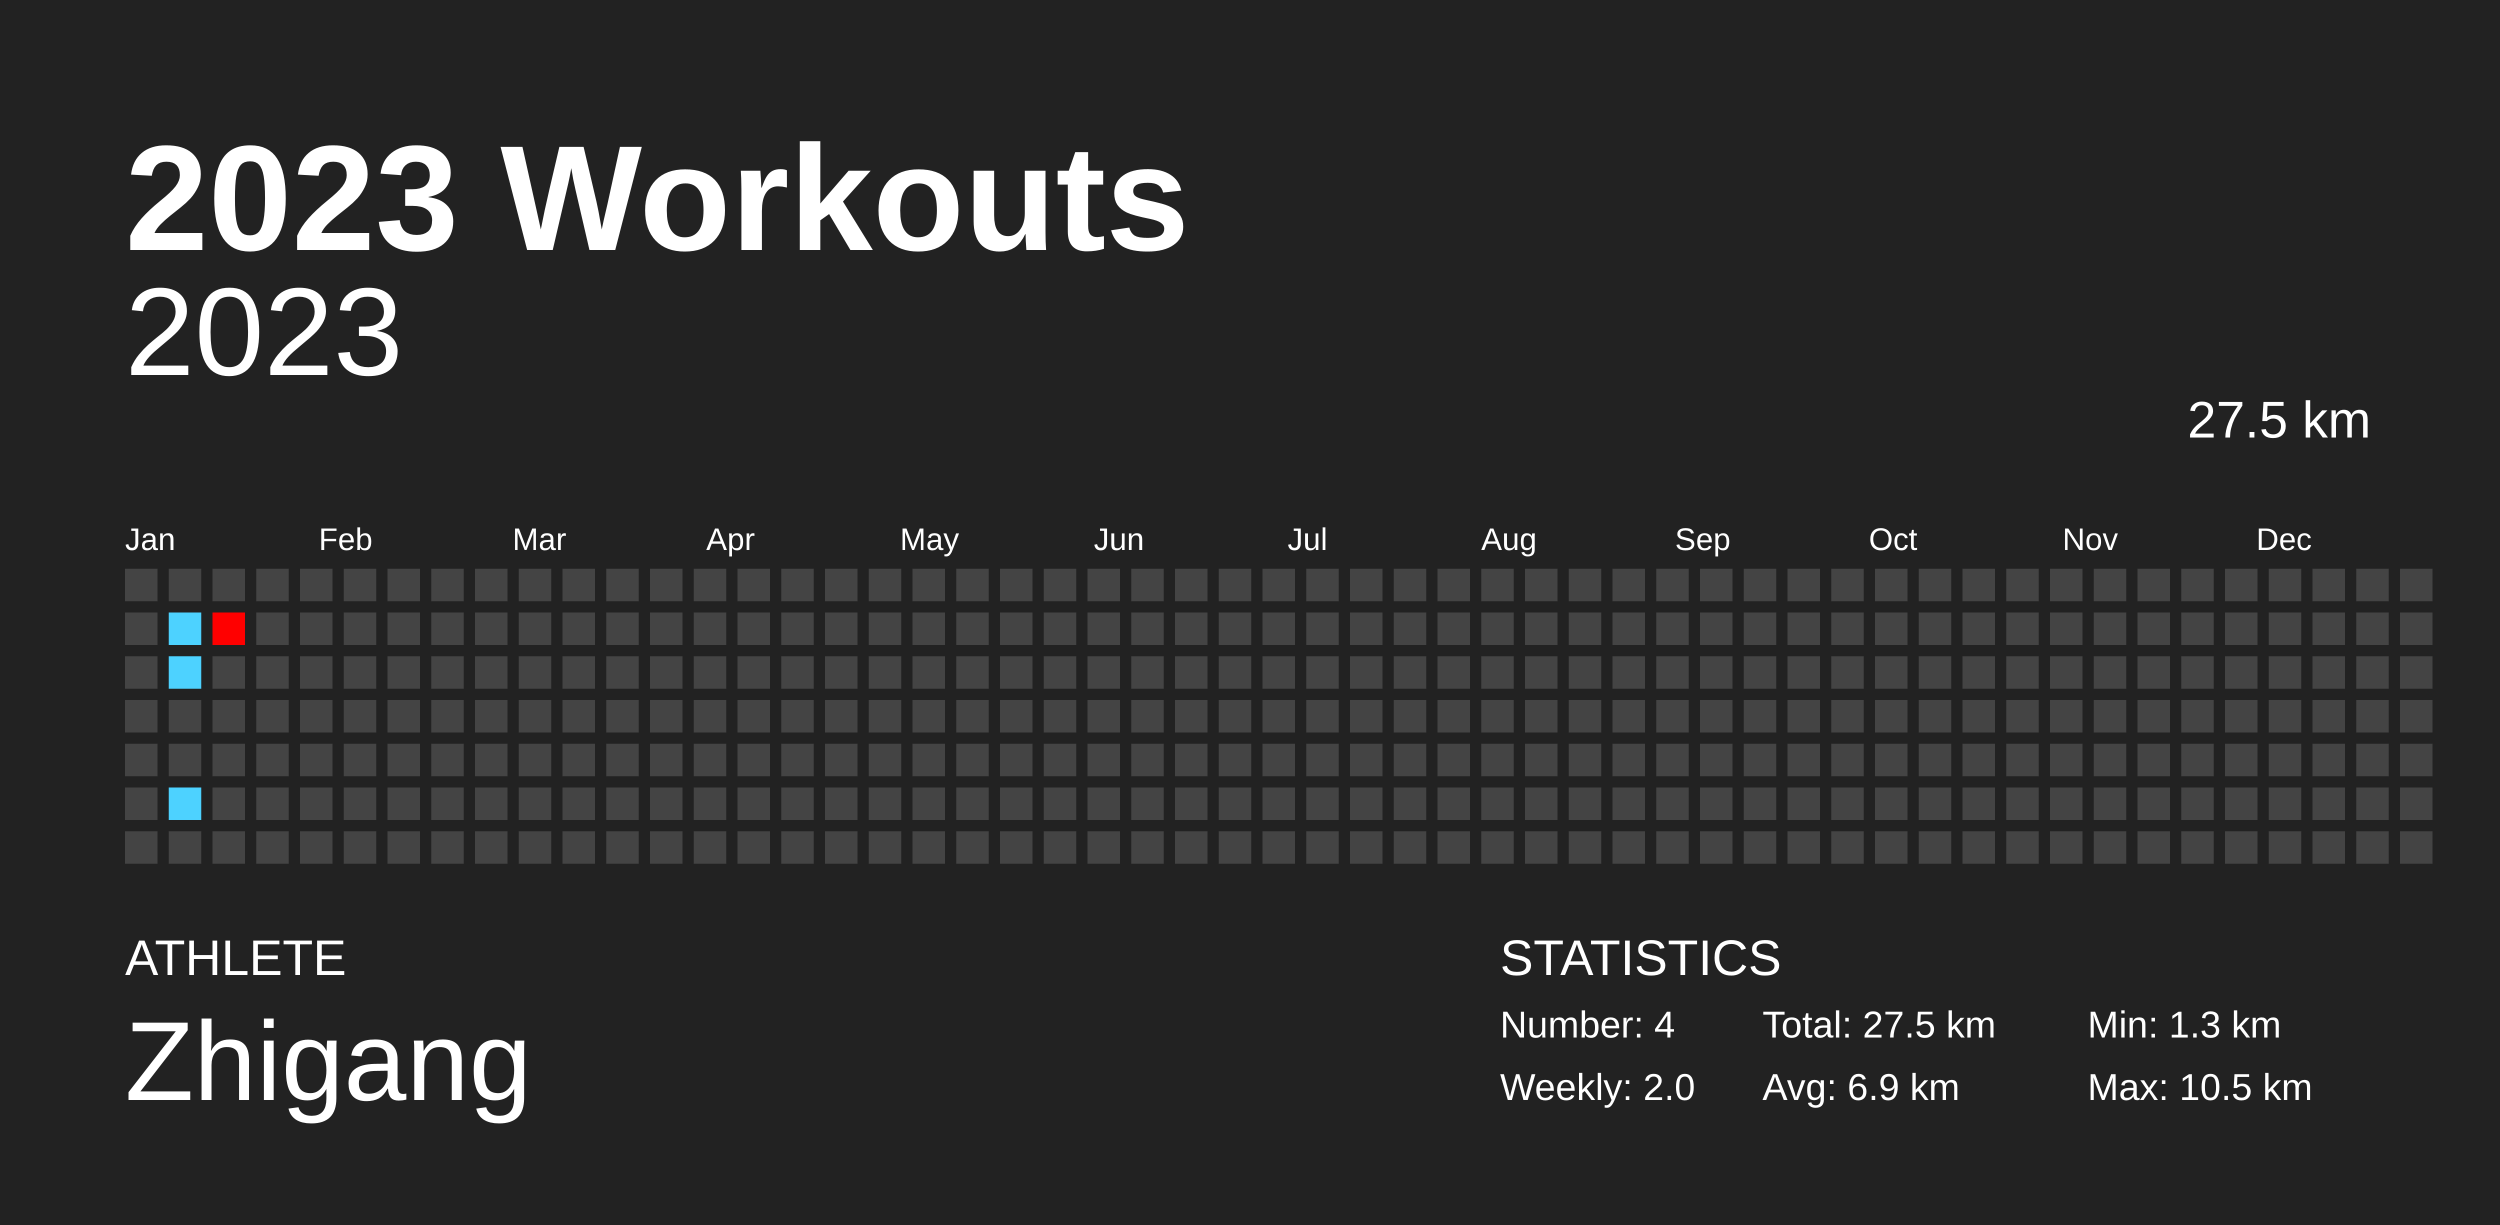
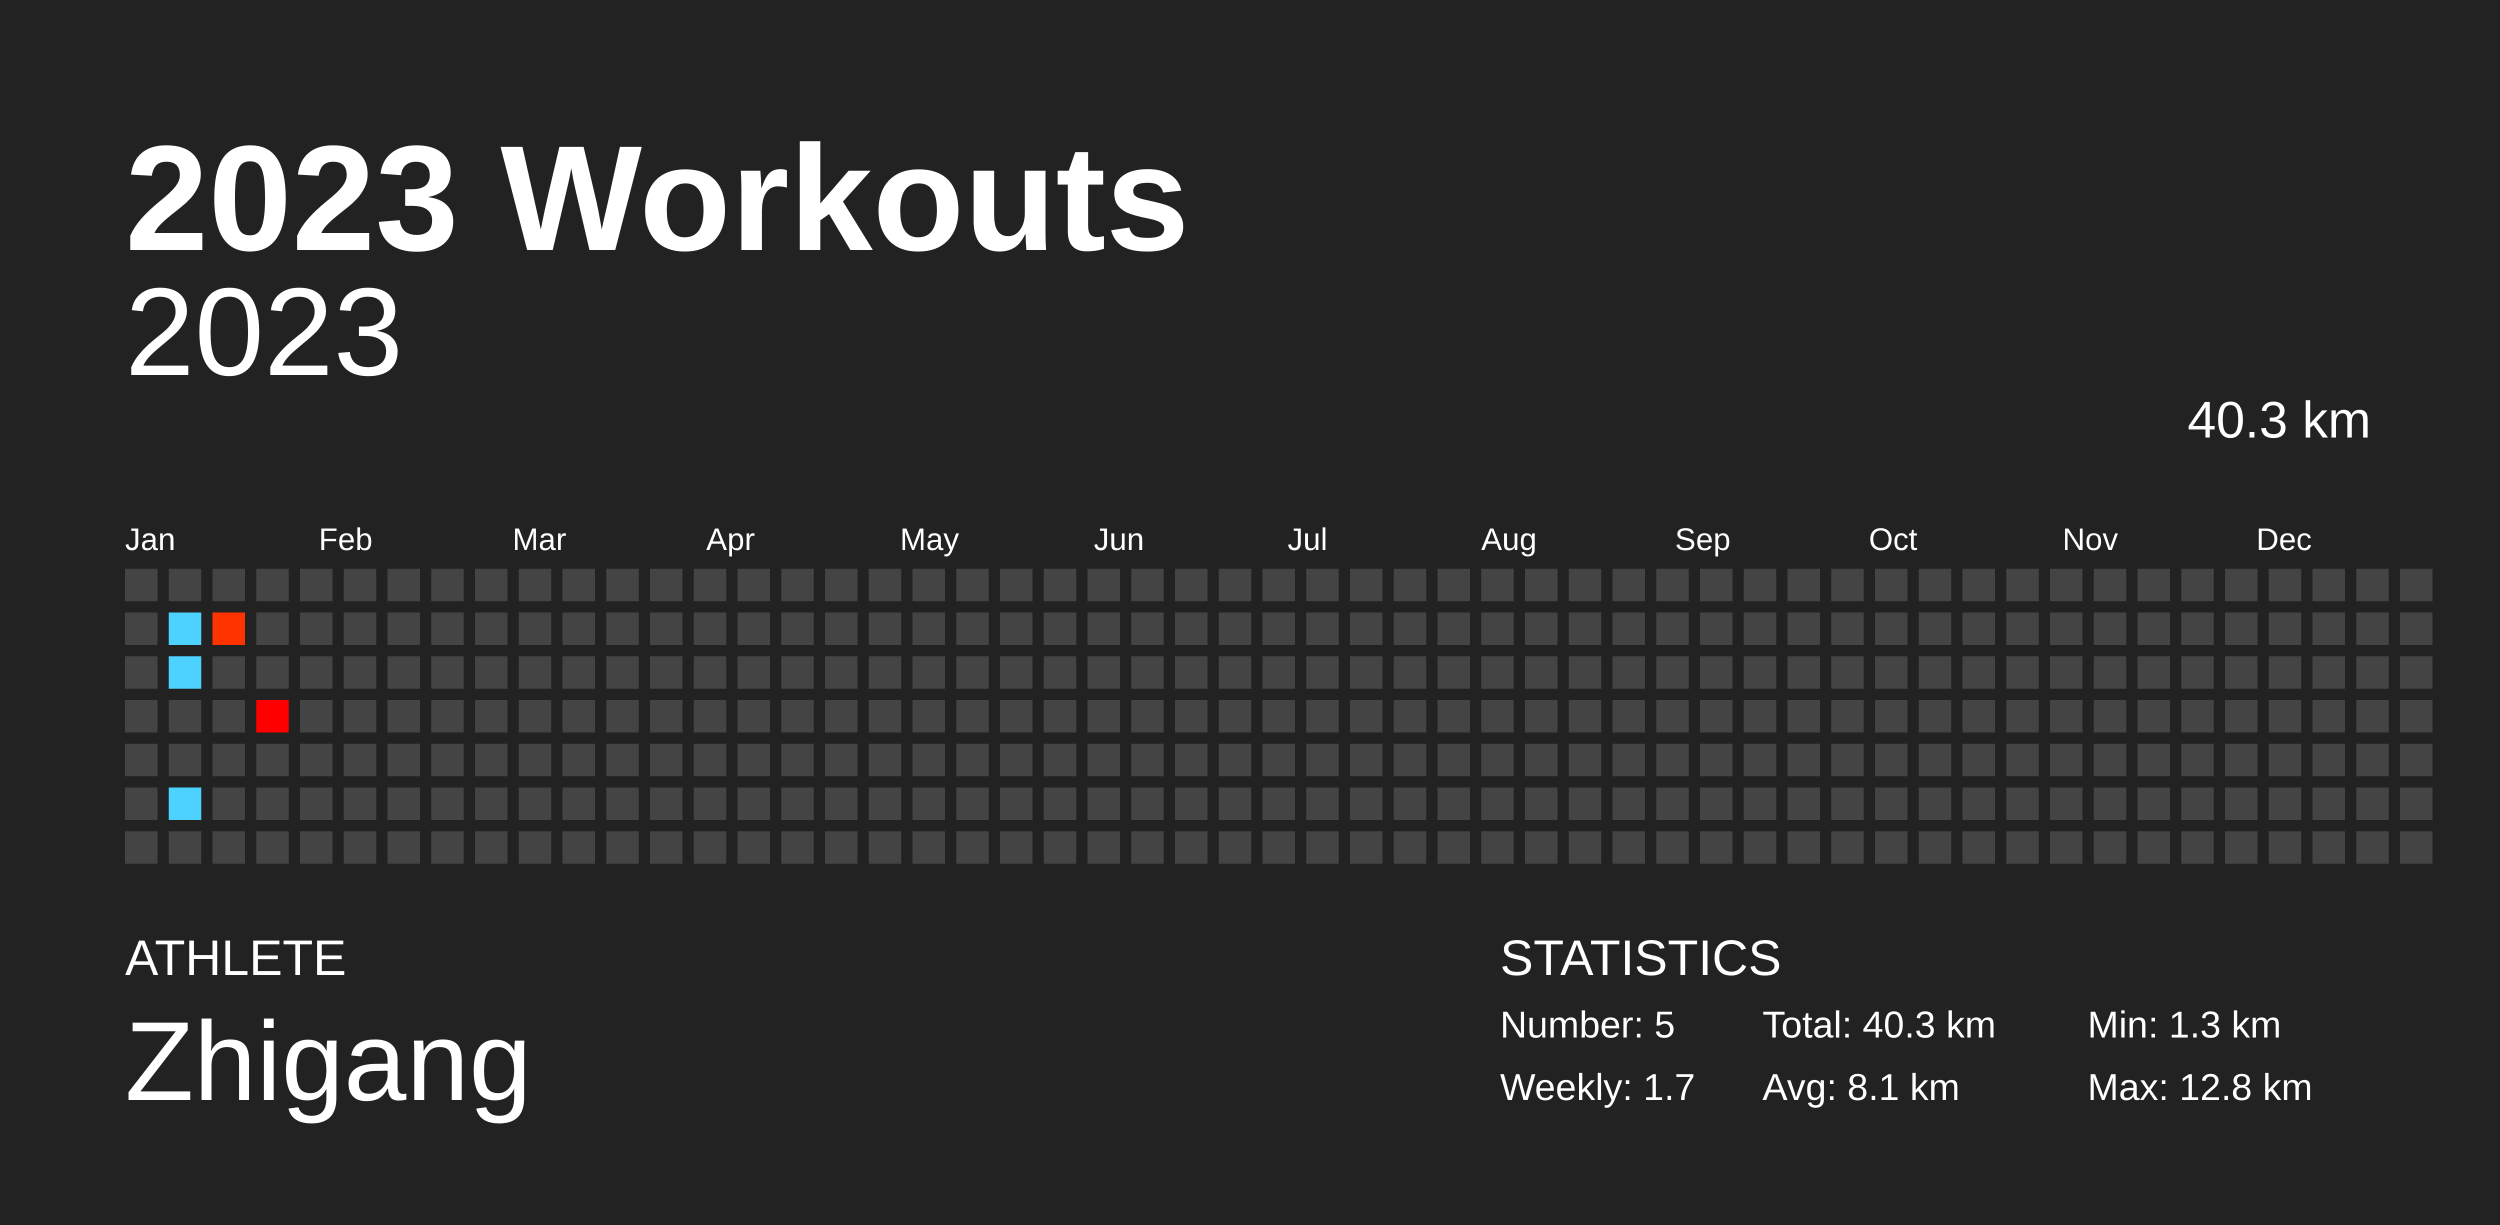
<svg xmlns="http://www.w3.org/2000/svg" baseProfile="full" height="98mm" version="1.1" viewBox="0,0,200,98" width="200mm">
  <defs />
  <rect fill="#222222" height="98" width="200" x="0" y="0" />
  <text fill="#FFFFFF" style="font-size:12px; font-family:Arial; font-weight:bold;" x="10" y="20">2023 Workouts</text>
  <text fill="#FFFFFF" style="font-size:4px; font-family:Arial" x="10" y="78">ATHLETE</text>
  <text fill="#FFFFFF" style="font-size:9px; font-family:Arial" x="10" y="88">Zhigang</text>
  <text fill="#FFFFFF" style="font-size:4px; font-family:Arial" x="120" y="78">STATISTICS</text>
-   <text fill="#FFFFFF" style="font-size:3px; font-family:Arial" x="120" y="83">Number: 4</text>
-   <text fill="#FFFFFF" style="font-size:3px; font-family:Arial" x="120" y="88">Weekly: 2.0</text>
-   <text fill="#FFFFFF" style="font-size:3px; font-family:Arial" x="141" y="83">Total: 27.5 km</text>
-   <text fill="#FFFFFF" style="font-size:3px; font-family:Arial" x="141" y="88">Avg: 6.9 km</text>
+   <text fill="#FFFFFF" style="font-size:3px; font-family:Arial" x="120" y="83">Number: 5</text>
+   <text fill="#FFFFFF" style="font-size:3px; font-family:Arial" x="120" y="88">Weekly: 1.7</text>
+   <text fill="#FFFFFF" style="font-size:3px; font-family:Arial" x="141" y="83">Total: 40.3 km</text>
+   <text fill="#FFFFFF" style="font-size:3px; font-family:Arial" x="141" y="88">Avg: 8.1 km</text>
  <text fill="#FFFFFF" style="font-size:3px; font-family:Arial" x="167" y="83">Min: 1.3 km</text>
-   <text fill="#FFFFFF" style="font-size:3px; font-family:Arial" x="167" y="88">Max: 10.5 km</text>
+   <text fill="#FFFFFF" style="font-size:3px; font-family:Arial" x="167" y="88">Max: 12.8 km</text>
  <text alignment-baseline="hanging" fill="#FFFFFF" style="font-size:10.0px; font-family:Arial;" x="10" y="30">2023</text>
-   <text alignment-baseline="hanging" fill="#FFFFFF" style="font-size:4.125px; font-family:Arial;" x="175" y="35">27.5 km</text>
+   <text alignment-baseline="hanging" fill="#FFFFFF" style="font-size:4.125px; font-family:Arial;" x="175" y="35">40.3 km</text>
  <text fill="#FFFFFF" style="font-size:2.5px; font-family:Arial" x="10.0" y="44">Jan</text>
  <text fill="#FFFFFF" style="font-size:2.5px; font-family:Arial" x="25.5" y="44">Feb</text>
  <text fill="#FFFFFF" style="font-size:2.5px; font-family:Arial" x="41.0" y="44">Mar</text>
  <text fill="#FFFFFF" style="font-size:2.5px; font-family:Arial" x="56.5" y="44">Apr</text>
  <text fill="#FFFFFF" style="font-size:2.5px; font-family:Arial" x="72.0" y="44">May</text>
  <text fill="#FFFFFF" style="font-size:2.5px; font-family:Arial" x="87.5" y="44">Jun</text>
  <text fill="#FFFFFF" style="font-size:2.5px; font-family:Arial" x="103.0" y="44">Jul</text>
  <text fill="#FFFFFF" style="font-size:2.5px; font-family:Arial" x="118.5" y="44">Aug</text>
  <text fill="#FFFFFF" style="font-size:2.5px; font-family:Arial" x="134.0" y="44">Sep</text>
  <text fill="#FFFFFF" style="font-size:2.5px; font-family:Arial" x="149.5" y="44">Oct</text>
  <text fill="#FFFFFF" style="font-size:2.5px; font-family:Arial" x="165.0" y="44">Nov</text>
  <text fill="#FFFFFF" style="font-size:2.5px; font-family:Arial" x="180.5" y="44">Dec</text>
  <rect fill="#444444" height="2.6" width="2.6" x="10.0" y="45.5" />
  <rect fill="#444444" height="2.6" width="2.6" x="10.0" y="49.0" />
  <rect fill="#444444" height="2.6" width="2.6" x="10.0" y="52.5" />
  <rect fill="#444444" height="2.6" width="2.6" x="10.0" y="56.0" />
  <rect fill="#444444" height="2.6" width="2.6" x="10.0" y="59.5" />
  <rect fill="#444444" height="2.6" width="2.6" x="10.0" y="63.0" />
  <rect fill="#444444" height="2.6" width="2.6" x="10.0" y="66.5" />
  <rect fill="#444444" height="2.6" width="2.6" x="13.5" y="45.5" />
  <rect fill="#4dd2ff" height="2.6" width="2.6" x="13.5" y="49.0" />
  <rect fill="#4dd2ff" height="2.6" width="2.6" x="13.5" y="52.5" />
  <rect fill="#444444" height="2.6" width="2.6" x="13.5" y="56.0" />
  <rect fill="#444444" height="2.6" width="2.6" x="13.5" y="59.5" />
  <rect fill="#4dd2ff" height="2.6" width="2.6" x="13.5" y="63.0" />
  <rect fill="#444444" height="2.6" width="2.6" x="13.5" y="66.5" />
  <rect fill="#444444" height="2.6" width="2.6" x="17.0" y="45.5" />
-   <rect fill="#ff0000" height="2.6" width="2.6" x="17.0" y="49.0" />
+   <rect fill="#ff3300" height="2.6" width="2.6" x="17.0" y="49.0" />
  <rect fill="#444444" height="2.6" width="2.6" x="17.0" y="52.5" />
  <rect fill="#444444" height="2.6" width="2.6" x="17.0" y="56.0" />
  <rect fill="#444444" height="2.6" width="2.6" x="17.0" y="59.5" />
  <rect fill="#444444" height="2.6" width="2.6" x="17.0" y="63.0" />
  <rect fill="#444444" height="2.6" width="2.6" x="17.0" y="66.5" />
  <rect fill="#444444" height="2.6" width="2.6" x="20.5" y="45.5" />
  <rect fill="#444444" height="2.6" width="2.6" x="20.5" y="49.0" />
  <rect fill="#444444" height="2.6" width="2.6" x="20.5" y="52.5" />
-   <rect fill="#444444" height="2.6" width="2.6" x="20.5" y="56.0" />
+   <rect fill="#ff0000" height="2.6" width="2.6" x="20.5" y="56.0" />
  <rect fill="#444444" height="2.6" width="2.6" x="20.5" y="59.5" />
  <rect fill="#444444" height="2.6" width="2.6" x="20.5" y="63.0" />
  <rect fill="#444444" height="2.6" width="2.6" x="20.5" y="66.5" />
  <rect fill="#444444" height="2.6" width="2.6" x="24.0" y="45.5" />
  <rect fill="#444444" height="2.6" width="2.6" x="24.0" y="49.0" />
  <rect fill="#444444" height="2.6" width="2.6" x="24.0" y="52.5" />
  <rect fill="#444444" height="2.6" width="2.6" x="24.0" y="56.0" />
  <rect fill="#444444" height="2.6" width="2.6" x="24.0" y="59.5" />
  <rect fill="#444444" height="2.6" width="2.6" x="24.0" y="63.0" />
  <rect fill="#444444" height="2.6" width="2.6" x="24.0" y="66.5" />
  <rect fill="#444444" height="2.6" width="2.6" x="27.5" y="45.5" />
  <rect fill="#444444" height="2.6" width="2.6" x="27.5" y="49.0" />
  <rect fill="#444444" height="2.6" width="2.6" x="27.5" y="52.5" />
  <rect fill="#444444" height="2.6" width="2.6" x="27.5" y="56.0" />
  <rect fill="#444444" height="2.6" width="2.6" x="27.5" y="59.5" />
  <rect fill="#444444" height="2.6" width="2.6" x="27.5" y="63.0" />
  <rect fill="#444444" height="2.6" width="2.6" x="27.5" y="66.5" />
  <rect fill="#444444" height="2.6" width="2.6" x="31.0" y="45.5" />
  <rect fill="#444444" height="2.6" width="2.6" x="31.0" y="49.0" />
  <rect fill="#444444" height="2.6" width="2.6" x="31.0" y="52.5" />
  <rect fill="#444444" height="2.6" width="2.6" x="31.0" y="56.0" />
  <rect fill="#444444" height="2.6" width="2.6" x="31.0" y="59.5" />
  <rect fill="#444444" height="2.6" width="2.6" x="31.0" y="63.0" />
  <rect fill="#444444" height="2.6" width="2.6" x="31.0" y="66.5" />
  <rect fill="#444444" height="2.6" width="2.6" x="34.5" y="45.5" />
  <rect fill="#444444" height="2.6" width="2.6" x="34.5" y="49.0" />
  <rect fill="#444444" height="2.6" width="2.6" x="34.5" y="52.5" />
  <rect fill="#444444" height="2.6" width="2.6" x="34.5" y="56.0" />
  <rect fill="#444444" height="2.6" width="2.6" x="34.5" y="59.5" />
  <rect fill="#444444" height="2.6" width="2.6" x="34.5" y="63.0" />
  <rect fill="#444444" height="2.6" width="2.6" x="34.5" y="66.5" />
  <rect fill="#444444" height="2.6" width="2.6" x="38.0" y="45.5" />
  <rect fill="#444444" height="2.6" width="2.6" x="38.0" y="49.0" />
  <rect fill="#444444" height="2.6" width="2.6" x="38.0" y="52.5" />
  <rect fill="#444444" height="2.6" width="2.6" x="38.0" y="56.0" />
  <rect fill="#444444" height="2.6" width="2.6" x="38.0" y="59.5" />
  <rect fill="#444444" height="2.6" width="2.6" x="38.0" y="63.0" />
  <rect fill="#444444" height="2.6" width="2.6" x="38.0" y="66.5" />
  <rect fill="#444444" height="2.6" width="2.6" x="41.5" y="45.5" />
  <rect fill="#444444" height="2.6" width="2.6" x="41.5" y="49.0" />
  <rect fill="#444444" height="2.6" width="2.6" x="41.5" y="52.5" />
  <rect fill="#444444" height="2.6" width="2.6" x="41.5" y="56.0" />
  <rect fill="#444444" height="2.6" width="2.6" x="41.5" y="59.5" />
  <rect fill="#444444" height="2.6" width="2.6" x="41.5" y="63.0" />
  <rect fill="#444444" height="2.6" width="2.6" x="41.5" y="66.5" />
  <rect fill="#444444" height="2.6" width="2.6" x="45.0" y="45.5" />
  <rect fill="#444444" height="2.6" width="2.6" x="45.0" y="49.0" />
  <rect fill="#444444" height="2.6" width="2.6" x="45.0" y="52.5" />
  <rect fill="#444444" height="2.6" width="2.6" x="45.0" y="56.0" />
  <rect fill="#444444" height="2.6" width="2.6" x="45.0" y="59.5" />
  <rect fill="#444444" height="2.6" width="2.6" x="45.0" y="63.0" />
  <rect fill="#444444" height="2.6" width="2.6" x="45.0" y="66.5" />
  <rect fill="#444444" height="2.6" width="2.6" x="48.5" y="45.5" />
  <rect fill="#444444" height="2.6" width="2.6" x="48.5" y="49.0" />
  <rect fill="#444444" height="2.6" width="2.6" x="48.5" y="52.5" />
  <rect fill="#444444" height="2.6" width="2.6" x="48.5" y="56.0" />
  <rect fill="#444444" height="2.6" width="2.6" x="48.5" y="59.5" />
  <rect fill="#444444" height="2.6" width="2.6" x="48.5" y="63.0" />
  <rect fill="#444444" height="2.6" width="2.6" x="48.5" y="66.5" />
  <rect fill="#444444" height="2.6" width="2.6" x="52.0" y="45.5" />
  <rect fill="#444444" height="2.6" width="2.6" x="52.0" y="49.0" />
  <rect fill="#444444" height="2.6" width="2.6" x="52.0" y="52.5" />
  <rect fill="#444444" height="2.6" width="2.6" x="52.0" y="56.0" />
  <rect fill="#444444" height="2.6" width="2.6" x="52.0" y="59.5" />
  <rect fill="#444444" height="2.6" width="2.6" x="52.0" y="63.0" />
  <rect fill="#444444" height="2.6" width="2.6" x="52.0" y="66.5" />
  <rect fill="#444444" height="2.6" width="2.6" x="55.5" y="45.5" />
  <rect fill="#444444" height="2.6" width="2.6" x="55.5" y="49.0" />
  <rect fill="#444444" height="2.6" width="2.6" x="55.5" y="52.5" />
  <rect fill="#444444" height="2.6" width="2.6" x="55.5" y="56.0" />
  <rect fill="#444444" height="2.6" width="2.6" x="55.5" y="59.5" />
  <rect fill="#444444" height="2.6" width="2.6" x="55.5" y="63.0" />
  <rect fill="#444444" height="2.6" width="2.6" x="55.5" y="66.5" />
  <rect fill="#444444" height="2.6" width="2.6" x="59.0" y="45.5" />
  <rect fill="#444444" height="2.6" width="2.6" x="59.0" y="49.0" />
  <rect fill="#444444" height="2.6" width="2.6" x="59.0" y="52.5" />
  <rect fill="#444444" height="2.6" width="2.6" x="59.0" y="56.0" />
  <rect fill="#444444" height="2.6" width="2.6" x="59.0" y="59.5" />
  <rect fill="#444444" height="2.6" width="2.6" x="59.0" y="63.0" />
  <rect fill="#444444" height="2.6" width="2.6" x="59.0" y="66.5" />
  <rect fill="#444444" height="2.6" width="2.6" x="62.5" y="45.5" />
  <rect fill="#444444" height="2.6" width="2.6" x="62.5" y="49.0" />
  <rect fill="#444444" height="2.6" width="2.6" x="62.5" y="52.5" />
  <rect fill="#444444" height="2.6" width="2.6" x="62.5" y="56.0" />
  <rect fill="#444444" height="2.6" width="2.6" x="62.5" y="59.5" />
  <rect fill="#444444" height="2.6" width="2.6" x="62.5" y="63.0" />
  <rect fill="#444444" height="2.6" width="2.6" x="62.5" y="66.5" />
  <rect fill="#444444" height="2.6" width="2.6" x="66.0" y="45.5" />
  <rect fill="#444444" height="2.6" width="2.6" x="66.0" y="49.0" />
  <rect fill="#444444" height="2.6" width="2.6" x="66.0" y="52.5" />
  <rect fill="#444444" height="2.6" width="2.6" x="66.0" y="56.0" />
  <rect fill="#444444" height="2.6" width="2.6" x="66.0" y="59.5" />
  <rect fill="#444444" height="2.6" width="2.6" x="66.0" y="63.0" />
  <rect fill="#444444" height="2.6" width="2.6" x="66.0" y="66.5" />
  <rect fill="#444444" height="2.6" width="2.6" x="69.5" y="45.5" />
  <rect fill="#444444" height="2.6" width="2.6" x="69.5" y="49.0" />
  <rect fill="#444444" height="2.6" width="2.6" x="69.5" y="52.5" />
  <rect fill="#444444" height="2.6" width="2.6" x="69.5" y="56.0" />
  <rect fill="#444444" height="2.6" width="2.6" x="69.5" y="59.5" />
  <rect fill="#444444" height="2.6" width="2.6" x="69.5" y="63.0" />
  <rect fill="#444444" height="2.6" width="2.6" x="69.5" y="66.5" />
  <rect fill="#444444" height="2.6" width="2.6" x="73.0" y="45.5" />
  <rect fill="#444444" height="2.6" width="2.6" x="73.0" y="49.0" />
  <rect fill="#444444" height="2.6" width="2.6" x="73.0" y="52.5" />
  <rect fill="#444444" height="2.6" width="2.6" x="73.0" y="56.0" />
  <rect fill="#444444" height="2.6" width="2.6" x="73.0" y="59.5" />
  <rect fill="#444444" height="2.6" width="2.6" x="73.0" y="63.0" />
  <rect fill="#444444" height="2.6" width="2.6" x="73.0" y="66.5" />
  <rect fill="#444444" height="2.6" width="2.6" x="76.5" y="45.5" />
  <rect fill="#444444" height="2.6" width="2.6" x="76.5" y="49.0" />
  <rect fill="#444444" height="2.6" width="2.6" x="76.5" y="52.5" />
  <rect fill="#444444" height="2.6" width="2.6" x="76.5" y="56.0" />
  <rect fill="#444444" height="2.6" width="2.6" x="76.5" y="59.5" />
  <rect fill="#444444" height="2.6" width="2.6" x="76.5" y="63.0" />
  <rect fill="#444444" height="2.6" width="2.6" x="76.5" y="66.5" />
  <rect fill="#444444" height="2.6" width="2.6" x="80.0" y="45.5" />
  <rect fill="#444444" height="2.6" width="2.6" x="80.0" y="49.0" />
  <rect fill="#444444" height="2.6" width="2.6" x="80.0" y="52.5" />
  <rect fill="#444444" height="2.6" width="2.6" x="80.0" y="56.0" />
  <rect fill="#444444" height="2.6" width="2.6" x="80.0" y="59.5" />
  <rect fill="#444444" height="2.6" width="2.6" x="80.0" y="63.0" />
  <rect fill="#444444" height="2.6" width="2.6" x="80.0" y="66.5" />
  <rect fill="#444444" height="2.6" width="2.6" x="83.5" y="45.5" />
  <rect fill="#444444" height="2.6" width="2.6" x="83.5" y="49.0" />
  <rect fill="#444444" height="2.6" width="2.6" x="83.5" y="52.5" />
  <rect fill="#444444" height="2.6" width="2.6" x="83.5" y="56.0" />
  <rect fill="#444444" height="2.6" width="2.6" x="83.5" y="59.5" />
  <rect fill="#444444" height="2.6" width="2.6" x="83.5" y="63.0" />
  <rect fill="#444444" height="2.6" width="2.6" x="83.5" y="66.5" />
  <rect fill="#444444" height="2.6" width="2.6" x="87.0" y="45.5" />
  <rect fill="#444444" height="2.6" width="2.6" x="87.0" y="49.0" />
  <rect fill="#444444" height="2.6" width="2.6" x="87.0" y="52.5" />
  <rect fill="#444444" height="2.6" width="2.6" x="87.0" y="56.0" />
  <rect fill="#444444" height="2.6" width="2.6" x="87.0" y="59.5" />
  <rect fill="#444444" height="2.6" width="2.6" x="87.0" y="63.0" />
  <rect fill="#444444" height="2.6" width="2.6" x="87.0" y="66.5" />
  <rect fill="#444444" height="2.6" width="2.6" x="90.5" y="45.5" />
  <rect fill="#444444" height="2.6" width="2.6" x="90.5" y="49.0" />
  <rect fill="#444444" height="2.6" width="2.6" x="90.5" y="52.5" />
  <rect fill="#444444" height="2.6" width="2.6" x="90.5" y="56.0" />
  <rect fill="#444444" height="2.6" width="2.6" x="90.5" y="59.5" />
  <rect fill="#444444" height="2.6" width="2.6" x="90.5" y="63.0" />
  <rect fill="#444444" height="2.6" width="2.6" x="90.5" y="66.5" />
  <rect fill="#444444" height="2.6" width="2.6" x="94.0" y="45.5" />
  <rect fill="#444444" height="2.6" width="2.6" x="94.0" y="49.0" />
  <rect fill="#444444" height="2.6" width="2.6" x="94.0" y="52.5" />
  <rect fill="#444444" height="2.6" width="2.6" x="94.0" y="56.0" />
  <rect fill="#444444" height="2.6" width="2.6" x="94.0" y="59.5" />
  <rect fill="#444444" height="2.6" width="2.6" x="94.0" y="63.0" />
  <rect fill="#444444" height="2.6" width="2.6" x="94.0" y="66.5" />
  <rect fill="#444444" height="2.6" width="2.6" x="97.5" y="45.5" />
  <rect fill="#444444" height="2.6" width="2.6" x="97.5" y="49.0" />
  <rect fill="#444444" height="2.6" width="2.6" x="97.5" y="52.5" />
  <rect fill="#444444" height="2.6" width="2.6" x="97.5" y="56.0" />
  <rect fill="#444444" height="2.6" width="2.6" x="97.5" y="59.5" />
  <rect fill="#444444" height="2.6" width="2.6" x="97.5" y="63.0" />
  <rect fill="#444444" height="2.6" width="2.6" x="97.5" y="66.5" />
  <rect fill="#444444" height="2.6" width="2.6" x="101.0" y="45.5" />
  <rect fill="#444444" height="2.6" width="2.6" x="101.0" y="49.0" />
  <rect fill="#444444" height="2.6" width="2.6" x="101.0" y="52.5" />
  <rect fill="#444444" height="2.6" width="2.6" x="101.0" y="56.0" />
  <rect fill="#444444" height="2.6" width="2.6" x="101.0" y="59.5" />
  <rect fill="#444444" height="2.6" width="2.6" x="101.0" y="63.0" />
  <rect fill="#444444" height="2.6" width="2.6" x="101.0" y="66.5" />
  <rect fill="#444444" height="2.6" width="2.6" x="104.5" y="45.5" />
  <rect fill="#444444" height="2.6" width="2.6" x="104.5" y="49.0" />
  <rect fill="#444444" height="2.6" width="2.6" x="104.5" y="52.5" />
  <rect fill="#444444" height="2.6" width="2.6" x="104.5" y="56.0" />
  <rect fill="#444444" height="2.6" width="2.6" x="104.5" y="59.5" />
  <rect fill="#444444" height="2.6" width="2.6" x="104.5" y="63.0" />
  <rect fill="#444444" height="2.6" width="2.6" x="104.5" y="66.5" />
  <rect fill="#444444" height="2.6" width="2.6" x="108.0" y="45.5" />
  <rect fill="#444444" height="2.6" width="2.6" x="108.0" y="49.0" />
  <rect fill="#444444" height="2.6" width="2.6" x="108.0" y="52.5" />
  <rect fill="#444444" height="2.6" width="2.6" x="108.0" y="56.0" />
  <rect fill="#444444" height="2.6" width="2.6" x="108.0" y="59.5" />
  <rect fill="#444444" height="2.6" width="2.6" x="108.0" y="63.0" />
  <rect fill="#444444" height="2.6" width="2.6" x="108.0" y="66.5" />
  <rect fill="#444444" height="2.6" width="2.6" x="111.5" y="45.5" />
  <rect fill="#444444" height="2.6" width="2.6" x="111.5" y="49.0" />
  <rect fill="#444444" height="2.6" width="2.6" x="111.5" y="52.5" />
  <rect fill="#444444" height="2.6" width="2.6" x="111.5" y="56.0" />
  <rect fill="#444444" height="2.6" width="2.6" x="111.5" y="59.5" />
  <rect fill="#444444" height="2.6" width="2.6" x="111.5" y="63.0" />
  <rect fill="#444444" height="2.6" width="2.6" x="111.5" y="66.5" />
  <rect fill="#444444" height="2.6" width="2.6" x="115.0" y="45.5" />
  <rect fill="#444444" height="2.6" width="2.6" x="115.0" y="49.0" />
  <rect fill="#444444" height="2.6" width="2.6" x="115.0" y="52.5" />
  <rect fill="#444444" height="2.6" width="2.6" x="115.0" y="56.0" />
  <rect fill="#444444" height="2.6" width="2.6" x="115.0" y="59.5" />
  <rect fill="#444444" height="2.6" width="2.6" x="115.0" y="63.0" />
  <rect fill="#444444" height="2.6" width="2.6" x="115.0" y="66.5" />
  <rect fill="#444444" height="2.6" width="2.6" x="118.5" y="45.5" />
  <rect fill="#444444" height="2.6" width="2.6" x="118.5" y="49.0" />
  <rect fill="#444444" height="2.6" width="2.6" x="118.5" y="52.5" />
  <rect fill="#444444" height="2.6" width="2.6" x="118.5" y="56.0" />
  <rect fill="#444444" height="2.6" width="2.6" x="118.5" y="59.5" />
  <rect fill="#444444" height="2.6" width="2.6" x="118.5" y="63.0" />
  <rect fill="#444444" height="2.6" width="2.6" x="118.5" y="66.5" />
  <rect fill="#444444" height="2.6" width="2.6" x="122.0" y="45.5" />
  <rect fill="#444444" height="2.6" width="2.6" x="122.0" y="49.0" />
  <rect fill="#444444" height="2.6" width="2.6" x="122.0" y="52.5" />
  <rect fill="#444444" height="2.6" width="2.6" x="122.0" y="56.0" />
  <rect fill="#444444" height="2.6" width="2.6" x="122.0" y="59.5" />
  <rect fill="#444444" height="2.6" width="2.6" x="122.0" y="63.0" />
  <rect fill="#444444" height="2.6" width="2.6" x="122.0" y="66.5" />
  <rect fill="#444444" height="2.6" width="2.6" x="125.5" y="45.5" />
  <rect fill="#444444" height="2.6" width="2.6" x="125.5" y="49.0" />
  <rect fill="#444444" height="2.6" width="2.6" x="125.5" y="52.5" />
  <rect fill="#444444" height="2.6" width="2.6" x="125.5" y="56.0" />
  <rect fill="#444444" height="2.6" width="2.6" x="125.5" y="59.5" />
  <rect fill="#444444" height="2.6" width="2.6" x="125.5" y="63.0" />
  <rect fill="#444444" height="2.6" width="2.6" x="125.5" y="66.5" />
  <rect fill="#444444" height="2.6" width="2.6" x="129.0" y="45.5" />
  <rect fill="#444444" height="2.6" width="2.6" x="129.0" y="49.0" />
  <rect fill="#444444" height="2.6" width="2.6" x="129.0" y="52.5" />
  <rect fill="#444444" height="2.6" width="2.6" x="129.0" y="56.0" />
  <rect fill="#444444" height="2.6" width="2.6" x="129.0" y="59.5" />
  <rect fill="#444444" height="2.6" width="2.6" x="129.0" y="63.0" />
  <rect fill="#444444" height="2.6" width="2.6" x="129.0" y="66.5" />
  <rect fill="#444444" height="2.6" width="2.6" x="132.5" y="45.5" />
  <rect fill="#444444" height="2.6" width="2.6" x="132.5" y="49.0" />
  <rect fill="#444444" height="2.6" width="2.6" x="132.5" y="52.5" />
  <rect fill="#444444" height="2.6" width="2.6" x="132.5" y="56.0" />
  <rect fill="#444444" height="2.6" width="2.6" x="132.5" y="59.5" />
  <rect fill="#444444" height="2.6" width="2.6" x="132.5" y="63.0" />
  <rect fill="#444444" height="2.6" width="2.6" x="132.5" y="66.5" />
  <rect fill="#444444" height="2.6" width="2.6" x="136.0" y="45.5" />
  <rect fill="#444444" height="2.6" width="2.6" x="136.0" y="49.0" />
  <rect fill="#444444" height="2.6" width="2.6" x="136.0" y="52.5" />
  <rect fill="#444444" height="2.6" width="2.6" x="136.0" y="56.0" />
  <rect fill="#444444" height="2.6" width="2.6" x="136.0" y="59.5" />
  <rect fill="#444444" height="2.6" width="2.6" x="136.0" y="63.0" />
  <rect fill="#444444" height="2.6" width="2.6" x="136.0" y="66.5" />
  <rect fill="#444444" height="2.6" width="2.6" x="139.5" y="45.5" />
  <rect fill="#444444" height="2.6" width="2.6" x="139.5" y="49.0" />
  <rect fill="#444444" height="2.6" width="2.6" x="139.5" y="52.5" />
  <rect fill="#444444" height="2.6" width="2.6" x="139.5" y="56.0" />
  <rect fill="#444444" height="2.6" width="2.6" x="139.5" y="59.5" />
  <rect fill="#444444" height="2.6" width="2.6" x="139.5" y="63.0" />
  <rect fill="#444444" height="2.6" width="2.6" x="139.5" y="66.5" />
  <rect fill="#444444" height="2.6" width="2.6" x="143.0" y="45.5" />
  <rect fill="#444444" height="2.6" width="2.6" x="143.0" y="49.0" />
  <rect fill="#444444" height="2.6" width="2.6" x="143.0" y="52.5" />
  <rect fill="#444444" height="2.6" width="2.6" x="143.0" y="56.0" />
  <rect fill="#444444" height="2.6" width="2.6" x="143.0" y="59.5" />
  <rect fill="#444444" height="2.6" width="2.6" x="143.0" y="63.0" />
  <rect fill="#444444" height="2.6" width="2.6" x="143.0" y="66.5" />
  <rect fill="#444444" height="2.6" width="2.6" x="146.5" y="45.5" />
  <rect fill="#444444" height="2.6" width="2.6" x="146.5" y="49.0" />
  <rect fill="#444444" height="2.6" width="2.6" x="146.5" y="52.5" />
  <rect fill="#444444" height="2.6" width="2.6" x="146.5" y="56.0" />
  <rect fill="#444444" height="2.6" width="2.6" x="146.5" y="59.5" />
  <rect fill="#444444" height="2.6" width="2.6" x="146.5" y="63.0" />
  <rect fill="#444444" height="2.6" width="2.6" x="146.5" y="66.5" />
  <rect fill="#444444" height="2.6" width="2.6" x="150.0" y="45.5" />
  <rect fill="#444444" height="2.6" width="2.6" x="150.0" y="49.0" />
  <rect fill="#444444" height="2.6" width="2.6" x="150.0" y="52.5" />
  <rect fill="#444444" height="2.6" width="2.6" x="150.0" y="56.0" />
  <rect fill="#444444" height="2.6" width="2.6" x="150.0" y="59.5" />
  <rect fill="#444444" height="2.6" width="2.6" x="150.0" y="63.0" />
  <rect fill="#444444" height="2.6" width="2.6" x="150.0" y="66.5" />
  <rect fill="#444444" height="2.6" width="2.6" x="153.5" y="45.5" />
  <rect fill="#444444" height="2.6" width="2.6" x="153.5" y="49.0" />
  <rect fill="#444444" height="2.6" width="2.6" x="153.5" y="52.5" />
  <rect fill="#444444" height="2.6" width="2.6" x="153.5" y="56.0" />
  <rect fill="#444444" height="2.6" width="2.6" x="153.5" y="59.5" />
  <rect fill="#444444" height="2.6" width="2.6" x="153.5" y="63.0" />
  <rect fill="#444444" height="2.6" width="2.6" x="153.5" y="66.5" />
  <rect fill="#444444" height="2.6" width="2.6" x="157.0" y="45.5" />
  <rect fill="#444444" height="2.6" width="2.6" x="157.0" y="49.0" />
  <rect fill="#444444" height="2.6" width="2.6" x="157.0" y="52.5" />
  <rect fill="#444444" height="2.6" width="2.6" x="157.0" y="56.0" />
  <rect fill="#444444" height="2.6" width="2.6" x="157.0" y="59.5" />
  <rect fill="#444444" height="2.6" width="2.6" x="157.0" y="63.0" />
  <rect fill="#444444" height="2.6" width="2.6" x="157.0" y="66.5" />
  <rect fill="#444444" height="2.6" width="2.6" x="160.5" y="45.5" />
  <rect fill="#444444" height="2.6" width="2.6" x="160.5" y="49.0" />
  <rect fill="#444444" height="2.6" width="2.6" x="160.5" y="52.5" />
  <rect fill="#444444" height="2.6" width="2.6" x="160.5" y="56.0" />
  <rect fill="#444444" height="2.6" width="2.6" x="160.5" y="59.5" />
  <rect fill="#444444" height="2.6" width="2.6" x="160.5" y="63.0" />
  <rect fill="#444444" height="2.6" width="2.6" x="160.5" y="66.5" />
  <rect fill="#444444" height="2.6" width="2.6" x="164.0" y="45.5" />
  <rect fill="#444444" height="2.6" width="2.6" x="164.0" y="49.0" />
  <rect fill="#444444" height="2.6" width="2.6" x="164.0" y="52.5" />
  <rect fill="#444444" height="2.6" width="2.6" x="164.0" y="56.0" />
  <rect fill="#444444" height="2.6" width="2.6" x="164.0" y="59.5" />
  <rect fill="#444444" height="2.6" width="2.6" x="164.0" y="63.0" />
  <rect fill="#444444" height="2.6" width="2.6" x="164.0" y="66.5" />
  <rect fill="#444444" height="2.6" width="2.6" x="167.5" y="45.5" />
  <rect fill="#444444" height="2.6" width="2.6" x="167.5" y="49.0" />
  <rect fill="#444444" height="2.6" width="2.6" x="167.5" y="52.5" />
  <rect fill="#444444" height="2.6" width="2.6" x="167.5" y="56.0" />
  <rect fill="#444444" height="2.6" width="2.6" x="167.5" y="59.5" />
  <rect fill="#444444" height="2.6" width="2.6" x="167.5" y="63.0" />
  <rect fill="#444444" height="2.6" width="2.6" x="167.5" y="66.5" />
  <rect fill="#444444" height="2.6" width="2.6" x="171.0" y="45.5" />
  <rect fill="#444444" height="2.6" width="2.6" x="171.0" y="49.0" />
  <rect fill="#444444" height="2.6" width="2.6" x="171.0" y="52.5" />
  <rect fill="#444444" height="2.6" width="2.6" x="171.0" y="56.0" />
  <rect fill="#444444" height="2.6" width="2.6" x="171.0" y="59.5" />
  <rect fill="#444444" height="2.6" width="2.6" x="171.0" y="63.0" />
  <rect fill="#444444" height="2.6" width="2.6" x="171.0" y="66.5" />
  <rect fill="#444444" height="2.6" width="2.6" x="174.5" y="45.5" />
  <rect fill="#444444" height="2.6" width="2.6" x="174.5" y="49.0" />
  <rect fill="#444444" height="2.6" width="2.6" x="174.5" y="52.5" />
  <rect fill="#444444" height="2.6" width="2.6" x="174.5" y="56.0" />
  <rect fill="#444444" height="2.6" width="2.6" x="174.5" y="59.5" />
  <rect fill="#444444" height="2.6" width="2.6" x="174.5" y="63.0" />
  <rect fill="#444444" height="2.6" width="2.6" x="174.5" y="66.5" />
  <rect fill="#444444" height="2.6" width="2.6" x="178.0" y="45.5" />
  <rect fill="#444444" height="2.6" width="2.6" x="178.0" y="49.0" />
  <rect fill="#444444" height="2.6" width="2.6" x="178.0" y="52.5" />
  <rect fill="#444444" height="2.6" width="2.6" x="178.0" y="56.0" />
  <rect fill="#444444" height="2.6" width="2.6" x="178.0" y="59.5" />
  <rect fill="#444444" height="2.6" width="2.6" x="178.0" y="63.0" />
  <rect fill="#444444" height="2.6" width="2.6" x="178.0" y="66.5" />
  <rect fill="#444444" height="2.6" width="2.6" x="181.5" y="45.5" />
  <rect fill="#444444" height="2.6" width="2.6" x="181.5" y="49.0" />
  <rect fill="#444444" height="2.6" width="2.6" x="181.5" y="52.5" />
  <rect fill="#444444" height="2.6" width="2.6" x="181.5" y="56.0" />
  <rect fill="#444444" height="2.6" width="2.6" x="181.5" y="59.5" />
  <rect fill="#444444" height="2.6" width="2.6" x="181.5" y="63.0" />
  <rect fill="#444444" height="2.6" width="2.6" x="181.5" y="66.5" />
  <rect fill="#444444" height="2.6" width="2.6" x="185.0" y="45.5" />
  <rect fill="#444444" height="2.6" width="2.6" x="185.0" y="49.0" />
  <rect fill="#444444" height="2.6" width="2.6" x="185.0" y="52.5" />
  <rect fill="#444444" height="2.6" width="2.6" x="185.0" y="56.0" />
  <rect fill="#444444" height="2.6" width="2.6" x="185.0" y="59.5" />
  <rect fill="#444444" height="2.6" width="2.6" x="185.0" y="63.0" />
  <rect fill="#444444" height="2.6" width="2.6" x="185.0" y="66.5" />
  <rect fill="#444444" height="2.6" width="2.6" x="188.5" y="45.5" />
  <rect fill="#444444" height="2.6" width="2.6" x="188.5" y="49.0" />
  <rect fill="#444444" height="2.6" width="2.6" x="188.5" y="52.5" />
  <rect fill="#444444" height="2.6" width="2.6" x="188.5" y="56.0" />
  <rect fill="#444444" height="2.6" width="2.6" x="188.5" y="59.5" />
  <rect fill="#444444" height="2.6" width="2.6" x="188.5" y="63.0" />
  <rect fill="#444444" height="2.6" width="2.6" x="188.5" y="66.5" />
  <rect fill="#444444" height="2.6" width="2.6" x="192.0" y="45.5" />
  <rect fill="#444444" height="2.6" width="2.6" x="192.0" y="49.0" />
  <rect fill="#444444" height="2.6" width="2.6" x="192.0" y="52.5" />
  <rect fill="#444444" height="2.6" width="2.6" x="192.0" y="56.0" />
  <rect fill="#444444" height="2.6" width="2.6" x="192.0" y="59.5" />
  <rect fill="#444444" height="2.6" width="2.6" x="192.0" y="63.0" />
  <rect fill="#444444" height="2.6" width="2.6" x="192.0" y="66.5" />
</svg>
